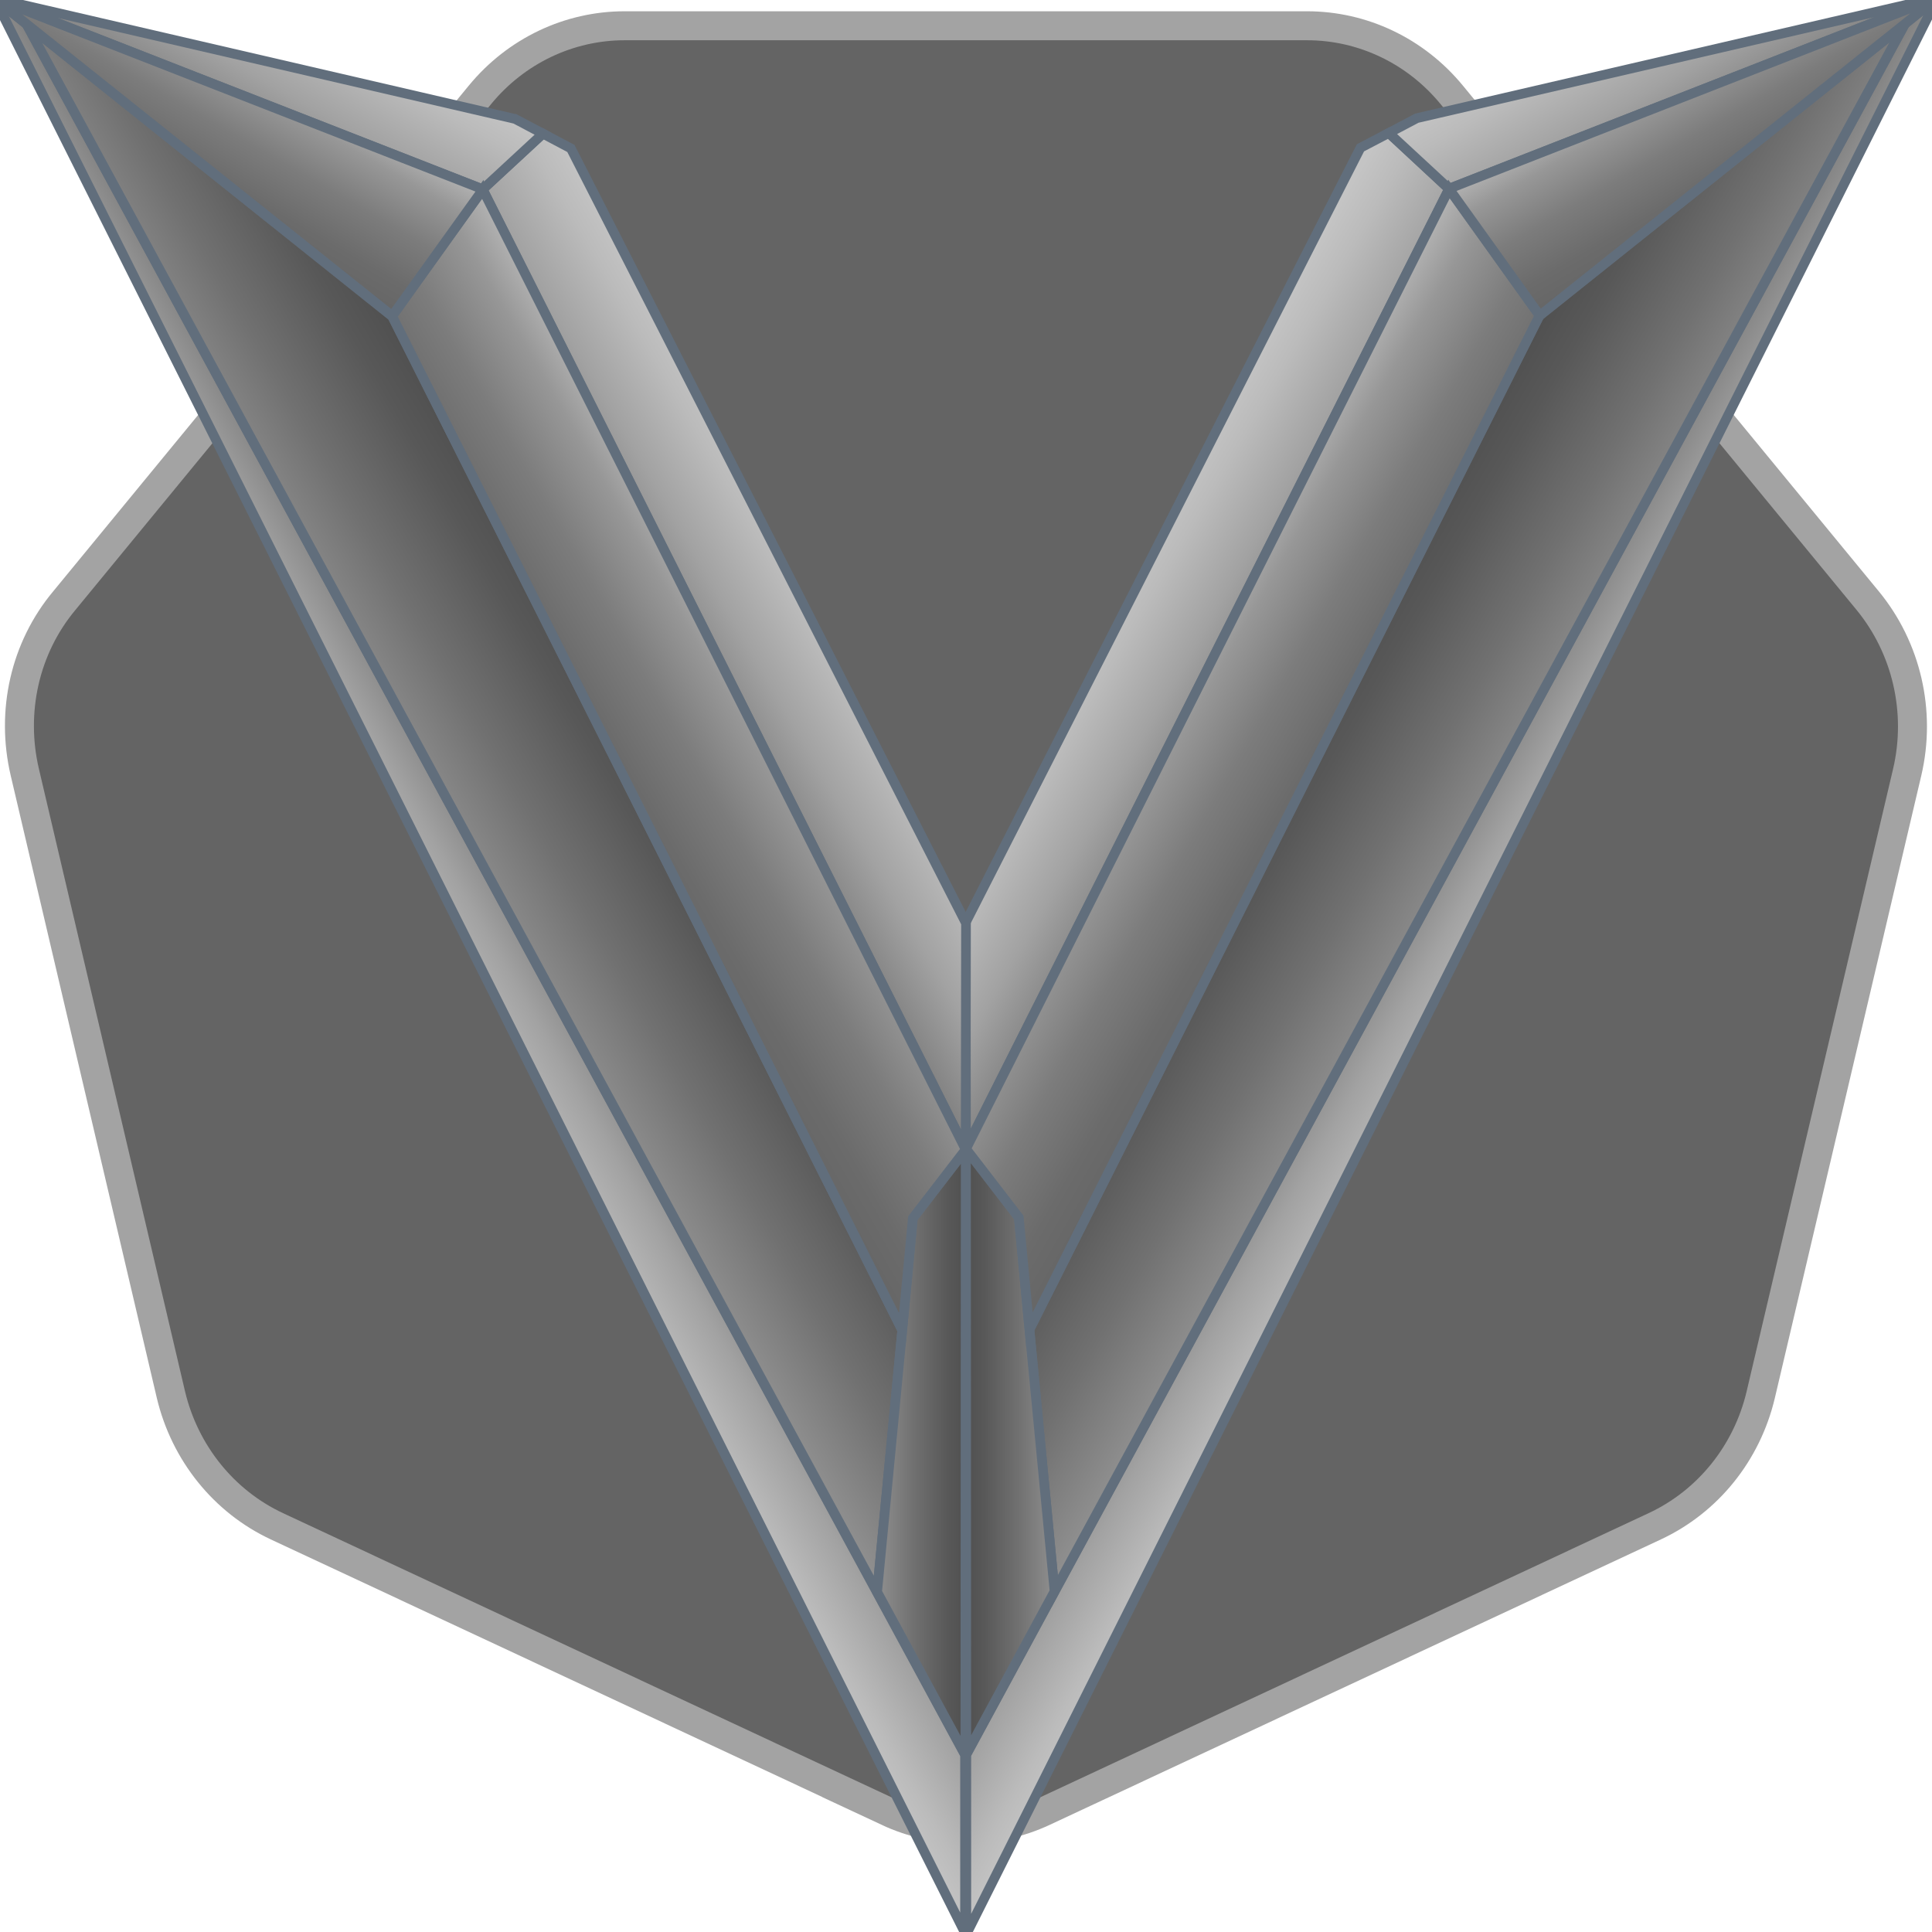
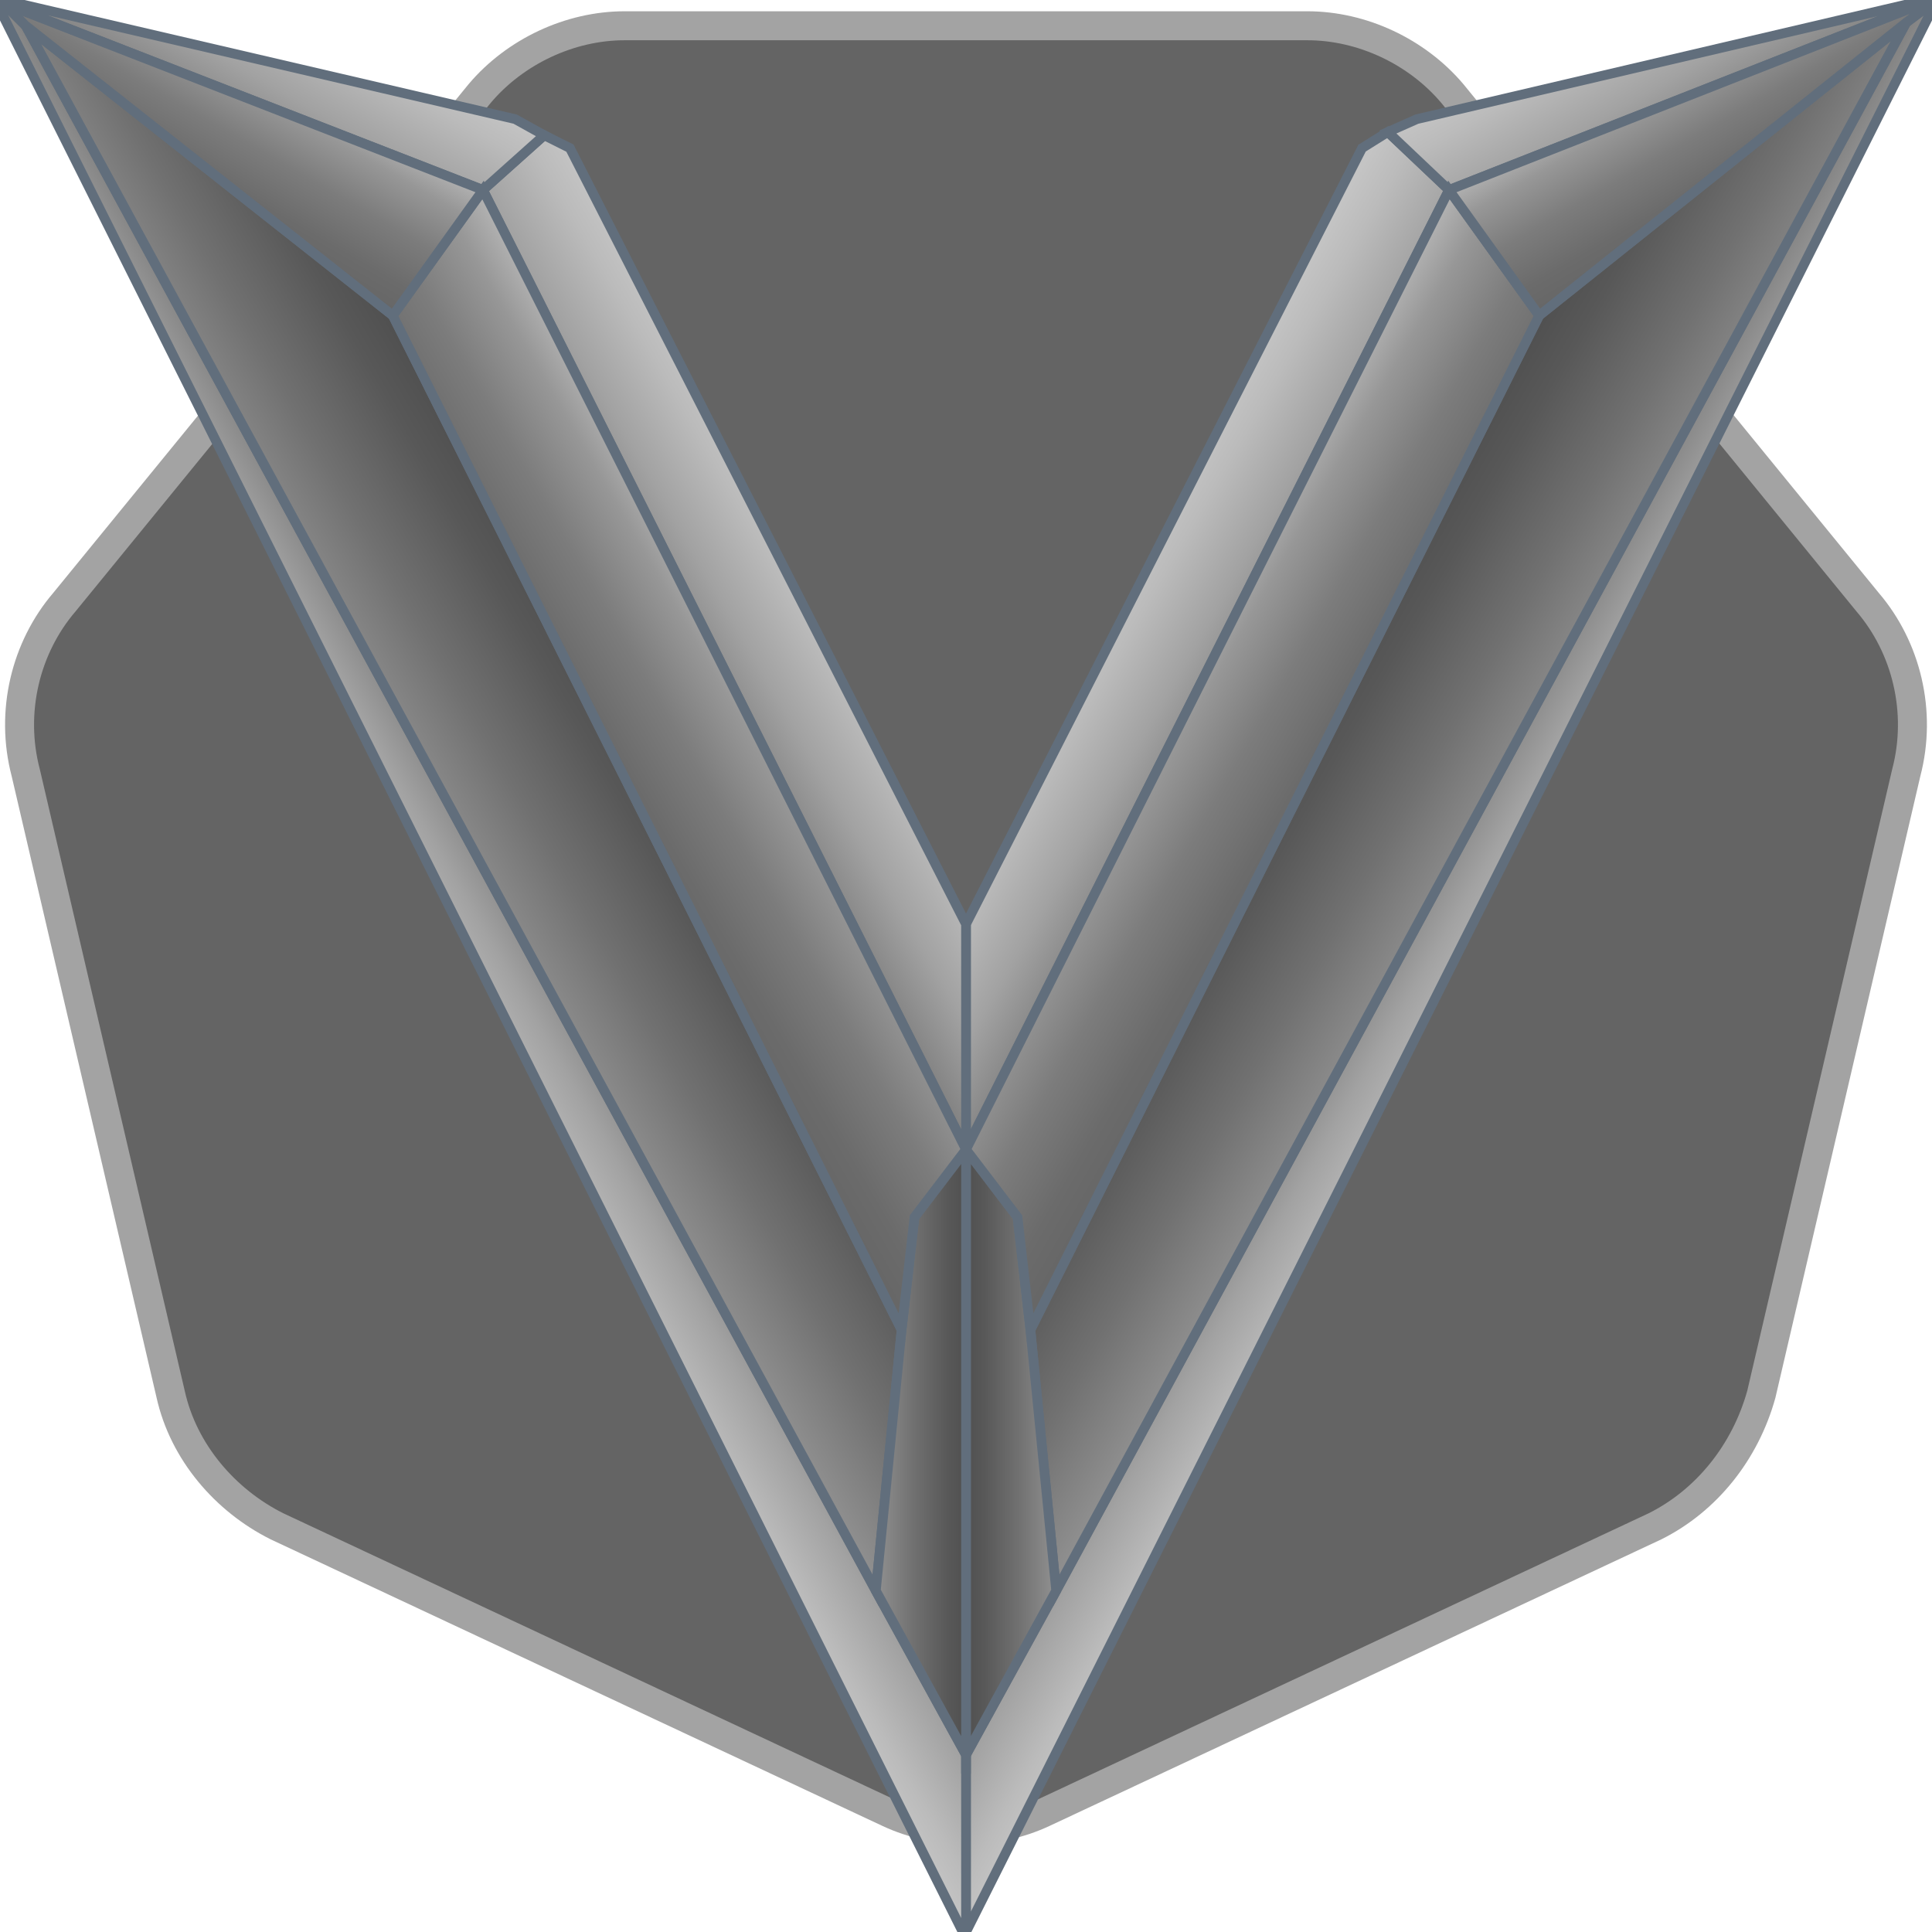
- <svg xmlns="http://www.w3.org/2000/svg" id="LOGO" version="1.1" viewBox="0 0 600 600">
+ <svg xmlns="http://www.w3.org/2000/svg" id="LOGO" viewBox="0 0 600 600">
  <defs>
-     <style>
-       .st0 {
-         fill: #646464;
-         stroke: #a3a3a3;
-         stroke-width: 9px;
-       }
- 
-       .st0, .st1, .st2, .st3, .st4, .st5, .st6, .st7, .st8, .st9, .st10, .st11, .st12, .st13, .st14 {
-         stroke-miterlimit: 10;
-       }
- 
-       .st1 {
-         fill: url(#linear-gradient5);
-       }
- 
-       .st1, .st2, .st3, .st4, .st5, .st6, .st7, .st8, .st9, .st10, .st11, .st12, .st13, .st14 {
-         stroke: #616e7c;
-         stroke-width: 3px;
-       }
- 
-       .st2 {
-         fill: url(#linear-gradient2);
-       }
- 
-       .st3 {
-         fill: url(#linear-gradient7);
-       }
- 
-       .st4 {
-         fill: url(#linear-gradient8);
-       }
- 
-       .st5 {
-         fill: url(#linear-gradient3);
-       }
- 
-       .st6 {
-         fill: url(#linear-gradient4);
-       }
- 
-       .st7 {
-         fill: url(#linear-gradient11);
-       }
- 
-       .st8 {
-         fill: url(#linear-gradient6);
-       }
- 
-       .st9 {
-         fill: url(#linear-gradient12);
-       }
- 
-       .st10 {
-         fill: url(#linear-gradient1);
-       }
- 
-       .st11 {
-         fill: url(#linear-gradient9);
-       }
- 
-       .st12 {
-         fill: url(#linear-gradient13);
-       }
- 
-       .st13 {
-         fill: url(#linear-gradient);
-       }
- 
-       .st14 {
-         fill: url(#linear-gradient10);
-       }
-     </style>
-     <linearGradient id="linear-gradient" x1="467.5" y1="-316.9" x2="429.2" y2="-294.8" gradientTransform="translate(0 -6.2) scale(1 -1)" gradientUnits="userSpaceOnUse">
+     <linearGradient id="a" x1="467.5" x2="429.2" y1="-316.9" y2="-294.8" gradientTransform="matrix(1 0 0 -1 0 -6)" gradientUnits="userSpaceOnUse">
      <stop offset="0" stop-color="#c4c4c4" />
      <stop offset=".2" stop-color="#bbb" />
      <stop offset=".6" stop-color="#a2a2a2" />
      <stop offset="1" stop-color="gray" />
    </linearGradient>
-     <linearGradient id="linear-gradient1" x1="344.8" y1="-193.2" x2="387.6" y2="-217.9" gradientTransform="translate(0 -6.2) scale(1 -1)" gradientUnits="userSpaceOnUse">
+     <linearGradient id="b" x1="344.8" x2="387.6" y1="-193.2" y2="-217.9" gradientTransform="matrix(1 0 0 -1 0 -6)" gradientUnits="userSpaceOnUse">
      <stop offset="0" stop-color="#c4c4c4" />
      <stop offset=".2" stop-color="#bbb" />
      <stop offset=".6" stop-color="#a2a2a2" />
      <stop offset="1" stop-color="gray" />
    </linearGradient>
-     <linearGradient id="linear-gradient2" x1="503.3" y1="-5.9" x2="527.5" y2="-47.9" gradientTransform="translate(0 -6.2) scale(1 -1)" gradientUnits="userSpaceOnUse">
+     <linearGradient id="c" x1="503.3" x2="527.5" y1="-5.9" y2="-47.9" gradientTransform="matrix(1 0 0 -1 0 -6)" gradientUnits="userSpaceOnUse">
      <stop offset="0" stop-color="#c4c4c4" />
      <stop offset=".2" stop-color="#bbb" />
      <stop offset=".6" stop-color="#a2a2a2" />
      <stop offset="1" stop-color="gray" />
    </linearGradient>
-     <linearGradient id="linear-gradient3" x1="132.6" y1="-316.9" x2="170.6" y2="-295" gradientTransform="translate(0 -6.2) scale(1 -1)" gradientUnits="userSpaceOnUse">
+     <linearGradient id="d" x1="132.6" x2="170.6" y1="-316.9" y2="-295" gradientTransform="matrix(1 0 0 -1 0 -6)" gradientUnits="userSpaceOnUse">
      <stop offset="0" stop-color="#c4c4c4" />
      <stop offset=".2" stop-color="#bbb" />
      <stop offset=".6" stop-color="#a2a2a2" />
      <stop offset="1" stop-color="gray" />
    </linearGradient>
-     <linearGradient id="linear-gradient4" x1="257.9" y1="-191.8" x2="215.2" y2="-216.5" gradientTransform="translate(0 -6.2) scale(1 -1)" gradientUnits="userSpaceOnUse">
+     <linearGradient id="e" x1="257.9" x2="215.2" y1="-191.8" y2="-216.5" gradientTransform="matrix(1 0 0 -1 0 -6)" gradientUnits="userSpaceOnUse">
      <stop offset="0" stop-color="#c4c4c4" />
      <stop offset=".2" stop-color="#bbb" />
      <stop offset=".6" stop-color="#a2a2a2" />
      <stop offset="1" stop-color="gray" />
    </linearGradient>
-     <linearGradient id="linear-gradient5" x1="96.9" y1="-6.3" x2="72.8" y2="-48.2" gradientTransform="translate(0 -6.2) scale(1 -1)" gradientUnits="userSpaceOnUse">
+     <linearGradient id="f" x1="96.9" x2="72.8" y1="-6.3" y2="-48.2" gradientTransform="matrix(1 0 0 -1 0 -6)" gradientUnits="userSpaceOnUse">
      <stop offset="0" stop-color="#c4c4c4" />
      <stop offset=".2" stop-color="#bbb" />
      <stop offset=".6" stop-color="#a2a2a2" />
      <stop offset="1" stop-color="gray" />
    </linearGradient>
-     <linearGradient id="linear-gradient6" x1="407.3" y1="-226.8" x2="465.9" y2="-260.7" gradientTransform="translate(0 -6.2) scale(1 -1)" gradientUnits="userSpaceOnUse">
+     <linearGradient id="g" x1="407.3" x2="465.9" y1="-226.8" y2="-260.7" gradientTransform="matrix(1 0 0 -1 0 -6)" gradientUnits="userSpaceOnUse">
      <stop offset="0" stop-color="#505050" />
      <stop offset=".2" stop-color="#585858" />
      <stop offset=".6" stop-color="#717171" />
      <stop offset="1" stop-color="#909090" />
    </linearGradient>
-     <linearGradient id="linear-gradient7" x1="192.6" y1="-227" x2="134" y2="-260.9" gradientTransform="translate(0 -6.2) scale(1 -1)" gradientUnits="userSpaceOnUse">
+     <linearGradient id="h" x1="192.6" x2="134" y1="-227" y2="-260.9" gradientTransform="matrix(1 0 0 -1 0 -6)" gradientUnits="userSpaceOnUse">
      <stop offset="0" stop-color="#505050" />
      <stop offset=".2" stop-color="#585858" />
      <stop offset=".6" stop-color="#717171" />
      <stop offset="1" stop-color="#909090" />
    </linearGradient>
-     <linearGradient id="linear-gradient8" x1="300" y1="-457" x2="327.5" y2="-457" gradientTransform="translate(0 -6.2) scale(1 -1)" gradientUnits="userSpaceOnUse">
+     <linearGradient id="i" x1="300" x2="327.5" y1="-457" y2="-457" gradientTransform="matrix(1 0 0 -1 0 -6)" gradientUnits="userSpaceOnUse">
      <stop offset="0" stop-color="#505050" />
      <stop offset=".2" stop-color="#585858" />
      <stop offset=".6" stop-color="#717171" />
      <stop offset="1" stop-color="#909090" />
    </linearGradient>
-     <linearGradient id="linear-gradient9" x1="299.9" y1="-457.2" x2="272.4" y2="-457.2" gradientTransform="translate(0 -6.2) scale(1 -1)" gradientUnits="userSpaceOnUse">
+     <linearGradient id="j" x1="299.9" x2="272.4" y1="-457.2" y2="-457.2" gradientTransform="matrix(1 0 0 -1 0 -6)" gradientUnits="userSpaceOnUse">
      <stop offset="0" stop-color="#505050" />
      <stop offset=".2" stop-color="#585858" />
      <stop offset=".6" stop-color="#717171" />
      <stop offset="1" stop-color="#909090" />
    </linearGradient>
-     <linearGradient id="linear-gradient10" x1="357" y1="-225.9" x2="412.7" y2="-258.1" gradientTransform="translate(0 -6.2) scale(1 -1)" gradientUnits="userSpaceOnUse">
+     <linearGradient id="k" x1="357" x2="412.7" y1="-225.9" y2="-258.1" gradientTransform="matrix(1 0 0 -1 0 -6)" gradientUnits="userSpaceOnUse">
      <stop offset="0" stop-color="#b4b4b4" />
      <stop offset=".2" stop-color="#979797" />
      <stop offset=".5" stop-color="#7c7c7c" />
      <stop offset=".8" stop-color="#6b6b6b" />
      <stop offset="1" stop-color="#666" />
    </linearGradient>
-     <linearGradient id="linear-gradient11" x1="518.7" y1="-25.1" x2="542.8" y2="-66.9" gradientTransform="translate(0 -6.2) scale(1 -1)" gradientUnits="userSpaceOnUse">
+     <linearGradient id="l" x1="518.7" x2="542.8" y1="-25.1" y2="-66.9" gradientTransform="matrix(1 0 0 -1 0 -6)" gradientUnits="userSpaceOnUse">
      <stop offset="0" stop-color="#b4b4b4" />
      <stop offset=".2" stop-color="#979797" />
      <stop offset=".5" stop-color="#7c7c7c" />
      <stop offset=".8" stop-color="#6b6b6b" />
      <stop offset="1" stop-color="#666" />
    </linearGradient>
-     <linearGradient id="linear-gradient12" x1="242.9" y1="-226.1" x2="187.2" y2="-258.2" gradientTransform="translate(0 -6.2) scale(1 -1)" gradientUnits="userSpaceOnUse">
+     <linearGradient id="m" x1="242.9" x2="187.2" y1="-226.1" y2="-258.2" gradientTransform="matrix(1 0 0 -1 0 -6)" gradientUnits="userSpaceOnUse">
      <stop offset="0" stop-color="#b4b4b4" />
      <stop offset=".2" stop-color="#979797" />
      <stop offset=".5" stop-color="#7c7c7c" />
      <stop offset=".8" stop-color="#6b6b6b" />
      <stop offset="1" stop-color="#666" />
    </linearGradient>
-     <linearGradient id="linear-gradient13" x1="81.5" y1="-25.4" x2="57.4" y2="-67.1" gradientTransform="translate(0 -6.2) scale(1 -1)" gradientUnits="userSpaceOnUse">
+     <linearGradient id="n" x1="81.5" x2="57.4" y1="-25.4" y2="-67.1" gradientTransform="matrix(1 0 0 -1 0 -6)" gradientUnits="userSpaceOnUse">
      <stop offset="0" stop-color="#b4b4b4" />
      <stop offset=".2" stop-color="#979797" />
      <stop offset=".5" stop-color="#7c7c7c" />
      <stop offset=".8" stop-color="#6b6b6b" />
      <stop offset="1" stop-color="#666" />
    </linearGradient>
  </defs>
-   <path id="Hepta" class="st0" d="M275.7,562.6l-189.7-88.6c-16.5-7.7-28.6-22.8-32.9-40.8L7.7,239.8c-4.4-18.8,0-38.6,12.3-53.3L149.1,29.4c11.2-13.6,27.6-21.4,44.9-21.4h211.9c17.3,0,33.7,7.8,44.9,21.4l129.2,157.1c12.1,14.7,16.7,34.5,12.3,53.3l-45.5,193.4c-4.3,18.1-16.4,33.1-32.9,40.8l-189.7,88.6c-15.4,7.2-33.2,7.2-48.6,0h.1Z" />
-   <g id="OutterPart">
-     <path id="OR-3" class="st13" d="M599.7.9l-8.1,6.5-264.1,486.9-27.4,50.6v55.2h.3L599.7,3.3c0-.7,0-1.3.3-1.9,0-.2-.2-.3-.3-.5Z" />
-     <polygon id="OR-2" class="st10" points="299.9 286.5 300 356.8 450 58.7 431.3 41.3 422.5 45.9 299.9 286.5" />
-     <path id="OR-1" class="st2" d="M598.4,0l-158.4,36.7-8.7,4.6,18.7,17.3L599.5.1h-1.1Z" />
-     <path id="OL-3" class="st5" d="M299.7,599.9v-54.9l-27.4-50.6L8.3,7.6.5,1.3h0c0,.6-.2,1.2-.4,1.8l299.3,596.6h.4v.2h-.1,0Z" />
-     <polygon id="OL-2" class="st6" points="300 286.7 299.9 357 149.9 58.8 168.6 41.5 177.3 46.1 300 286.7" />
-     <path id="OL-1" class="st1" d="M159.8,36.9L1.4.2c-.1.1-.2.3-.3.4l148.8,58.2,18.7-17.3-8.7-4.6h-.1Z" />
-   </g>
-   <g id="DownPart">
-     <polygon id="DR-1" class="st8" points="319.7 412.9 327.5 494.2 591.6 7.4 478.1 98 478.1 98 319.7 412.9" />
-     <polygon id="DL-1" class="st3" points="280.2 413.1 272.4 494.4 8.3 7.6 121.7 98.2 121.8 98.2 280.2 413.1" />
-     <polygon id="DR-2" class="st4" points="300 356.8 300.1 544.8 327.5 494.2 319.7 412.9 316.4 378.1 300 356.8" />
-     <polygon id="DL-2" class="st11" points="299.9 357 299.8 545 272.4 494.4 280.2 413.1 283.5 378.3 299.9 357" />
-   </g>
-   <g id="MiddlePart">
-     <polygon id="MR-2" class="st14" points="300 356.8 300 356.8 316.4 378.1 319.7 412.9 478.1 98 450 58.7 300 356.8" />
-     <path id="MR-1" class="st7" d="M599.5.1l-149.5,58.5,28.2,39.4h0L591.6,7.4l8.1-6.5c0-.2-.2-.5-.3-.7h0q0-.1,0-.1Z" />
-     <polygon id="ML-2" class="st9" points="299.9 357 299.9 357 283.5 378.3 280.2 413.1 121.8 98.2 149.9 58.8 299.9 357" />
-     <path id="ML-1" class="st12" d="M1.1.6c-.2.2-.4.5-.6.7l7.8,6.2,113.5,90.6h0l28.2-39.3L1.1.6Z" />
-   </g>
+   <path d="M276 563 86 474c-16-8-29-23-33-41L8 240c-5-19 0-39 12-53L149 29c11-13 28-21 45-21h212c17 0 34 8 45 21l129 158c12 14 17 34 12 53l-45 193c-5 18-17 33-33 41l-190 89c-15 7-33 7-48 0Z" style="stroke-miterlimit:10;fill:#646464;stroke:#a3a3a3;stroke-width:9px" />
+   <path d="m600 1-8 6-264 487-28 51v55L600 3V1Z" style="fill:url(#a);stroke:#616e7c;stroke-width:3px;stroke-miterlimit:10" />
+   <path d="M300 287v70L450 59l-19-18-8 5-123 241z" style="fill:url(#b);stroke:#616e7c;stroke-width:3px;stroke-miterlimit:10" />
+   <path d="M598 0 440 37l-9 4 19 18L600 0h-2Z" style="fill:url(#c);stroke:#616e7c;stroke-width:3px;stroke-miterlimit:10" />
+   <path d="M300 600v-55l-28-51L8 8 1 1 0 3l299 597h1Z" style="fill:url(#d);stroke:#616e7c;stroke-width:3px;stroke-miterlimit:10" />
+   <path d="M300 287v70L150 59l19-17 8 4 123 241z" style="fill:url(#e);stroke:#616e7c;stroke-width:3px;stroke-miterlimit:10" />
+   <path d="M160 37 1 0v1l149 58 19-17-9-5Z" style="stroke:#616e7c;stroke-width:3px;fill:url(#f);stroke-miterlimit:10" />
+   <path d="m320 413 8 81L592 7 478 98 320 413z" style="fill:url(#g);stroke:#616e7c;stroke-width:3px;stroke-miterlimit:10" />
+   <path d="m280 413-8 81L8 8l114 90 158 315z" style="fill:url(#h);stroke:#616e7c;stroke-width:3px;stroke-miterlimit:10" />
+   <path d="M300 357v188l28-51-8-81-4-35-16-21z" style="fill:url(#i);stroke:#616e7c;stroke-width:3px;stroke-miterlimit:10" />
+   <path d="M300 357v188l-28-51 8-81 4-35 16-21z" style="fill:url(#j);stroke:#616e7c;stroke-width:3px;stroke-miterlimit:10" />
+   <path d="m300 357 16 21 4 35L478 98l-28-39-150 298z" style="fill:url(#k);stroke:#616e7c;stroke-width:3px;stroke-miterlimit:10" />
+   <path d="M600 0 450 59l28 39L592 7l8-6-1-1Z" style="fill:url(#l);stroke:#616e7c;stroke-width:3px;stroke-miterlimit:10" />
+   <path d="m300 357-16 21-4 35L122 98l28-39 150 298z" style="fill:url(#m);stroke:#616e7c;stroke-width:3px;stroke-miterlimit:10" />
+   <path d="m1 1 7 7 114 90 28-39L1 1Z" style="fill:url(#n);stroke:#616e7c;stroke-width:3px;stroke-miterlimit:10" />
</svg>
